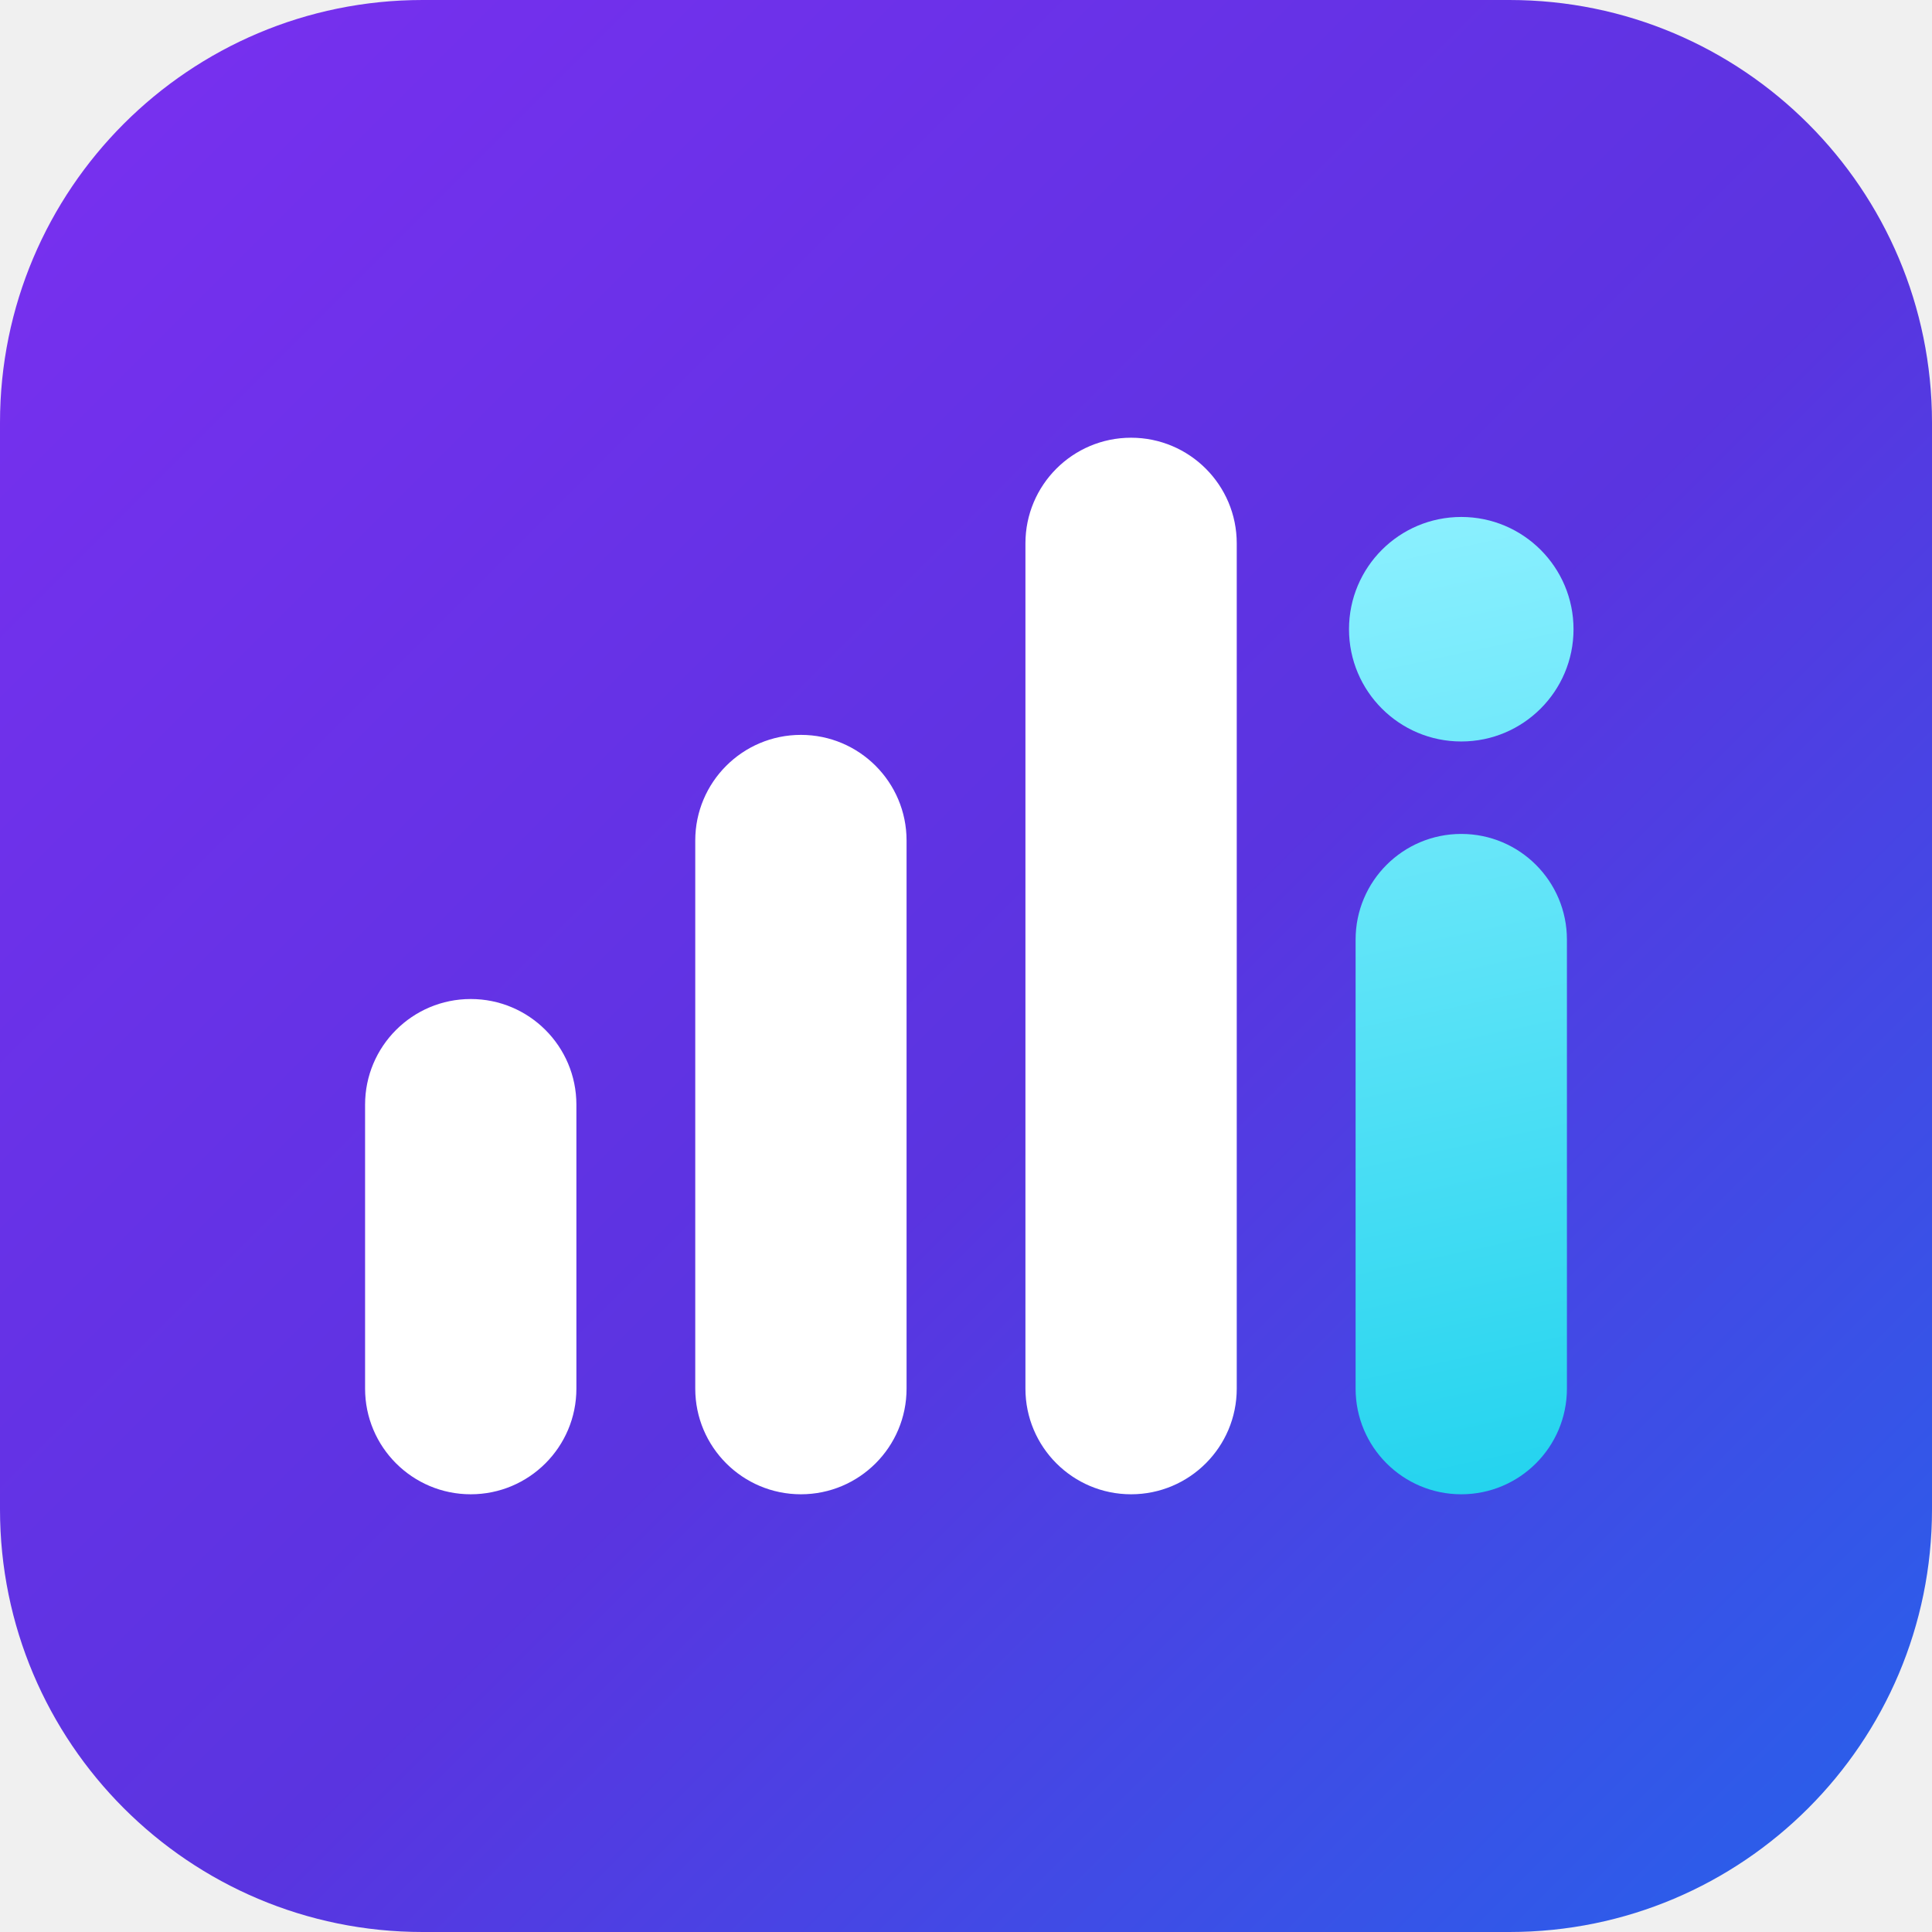
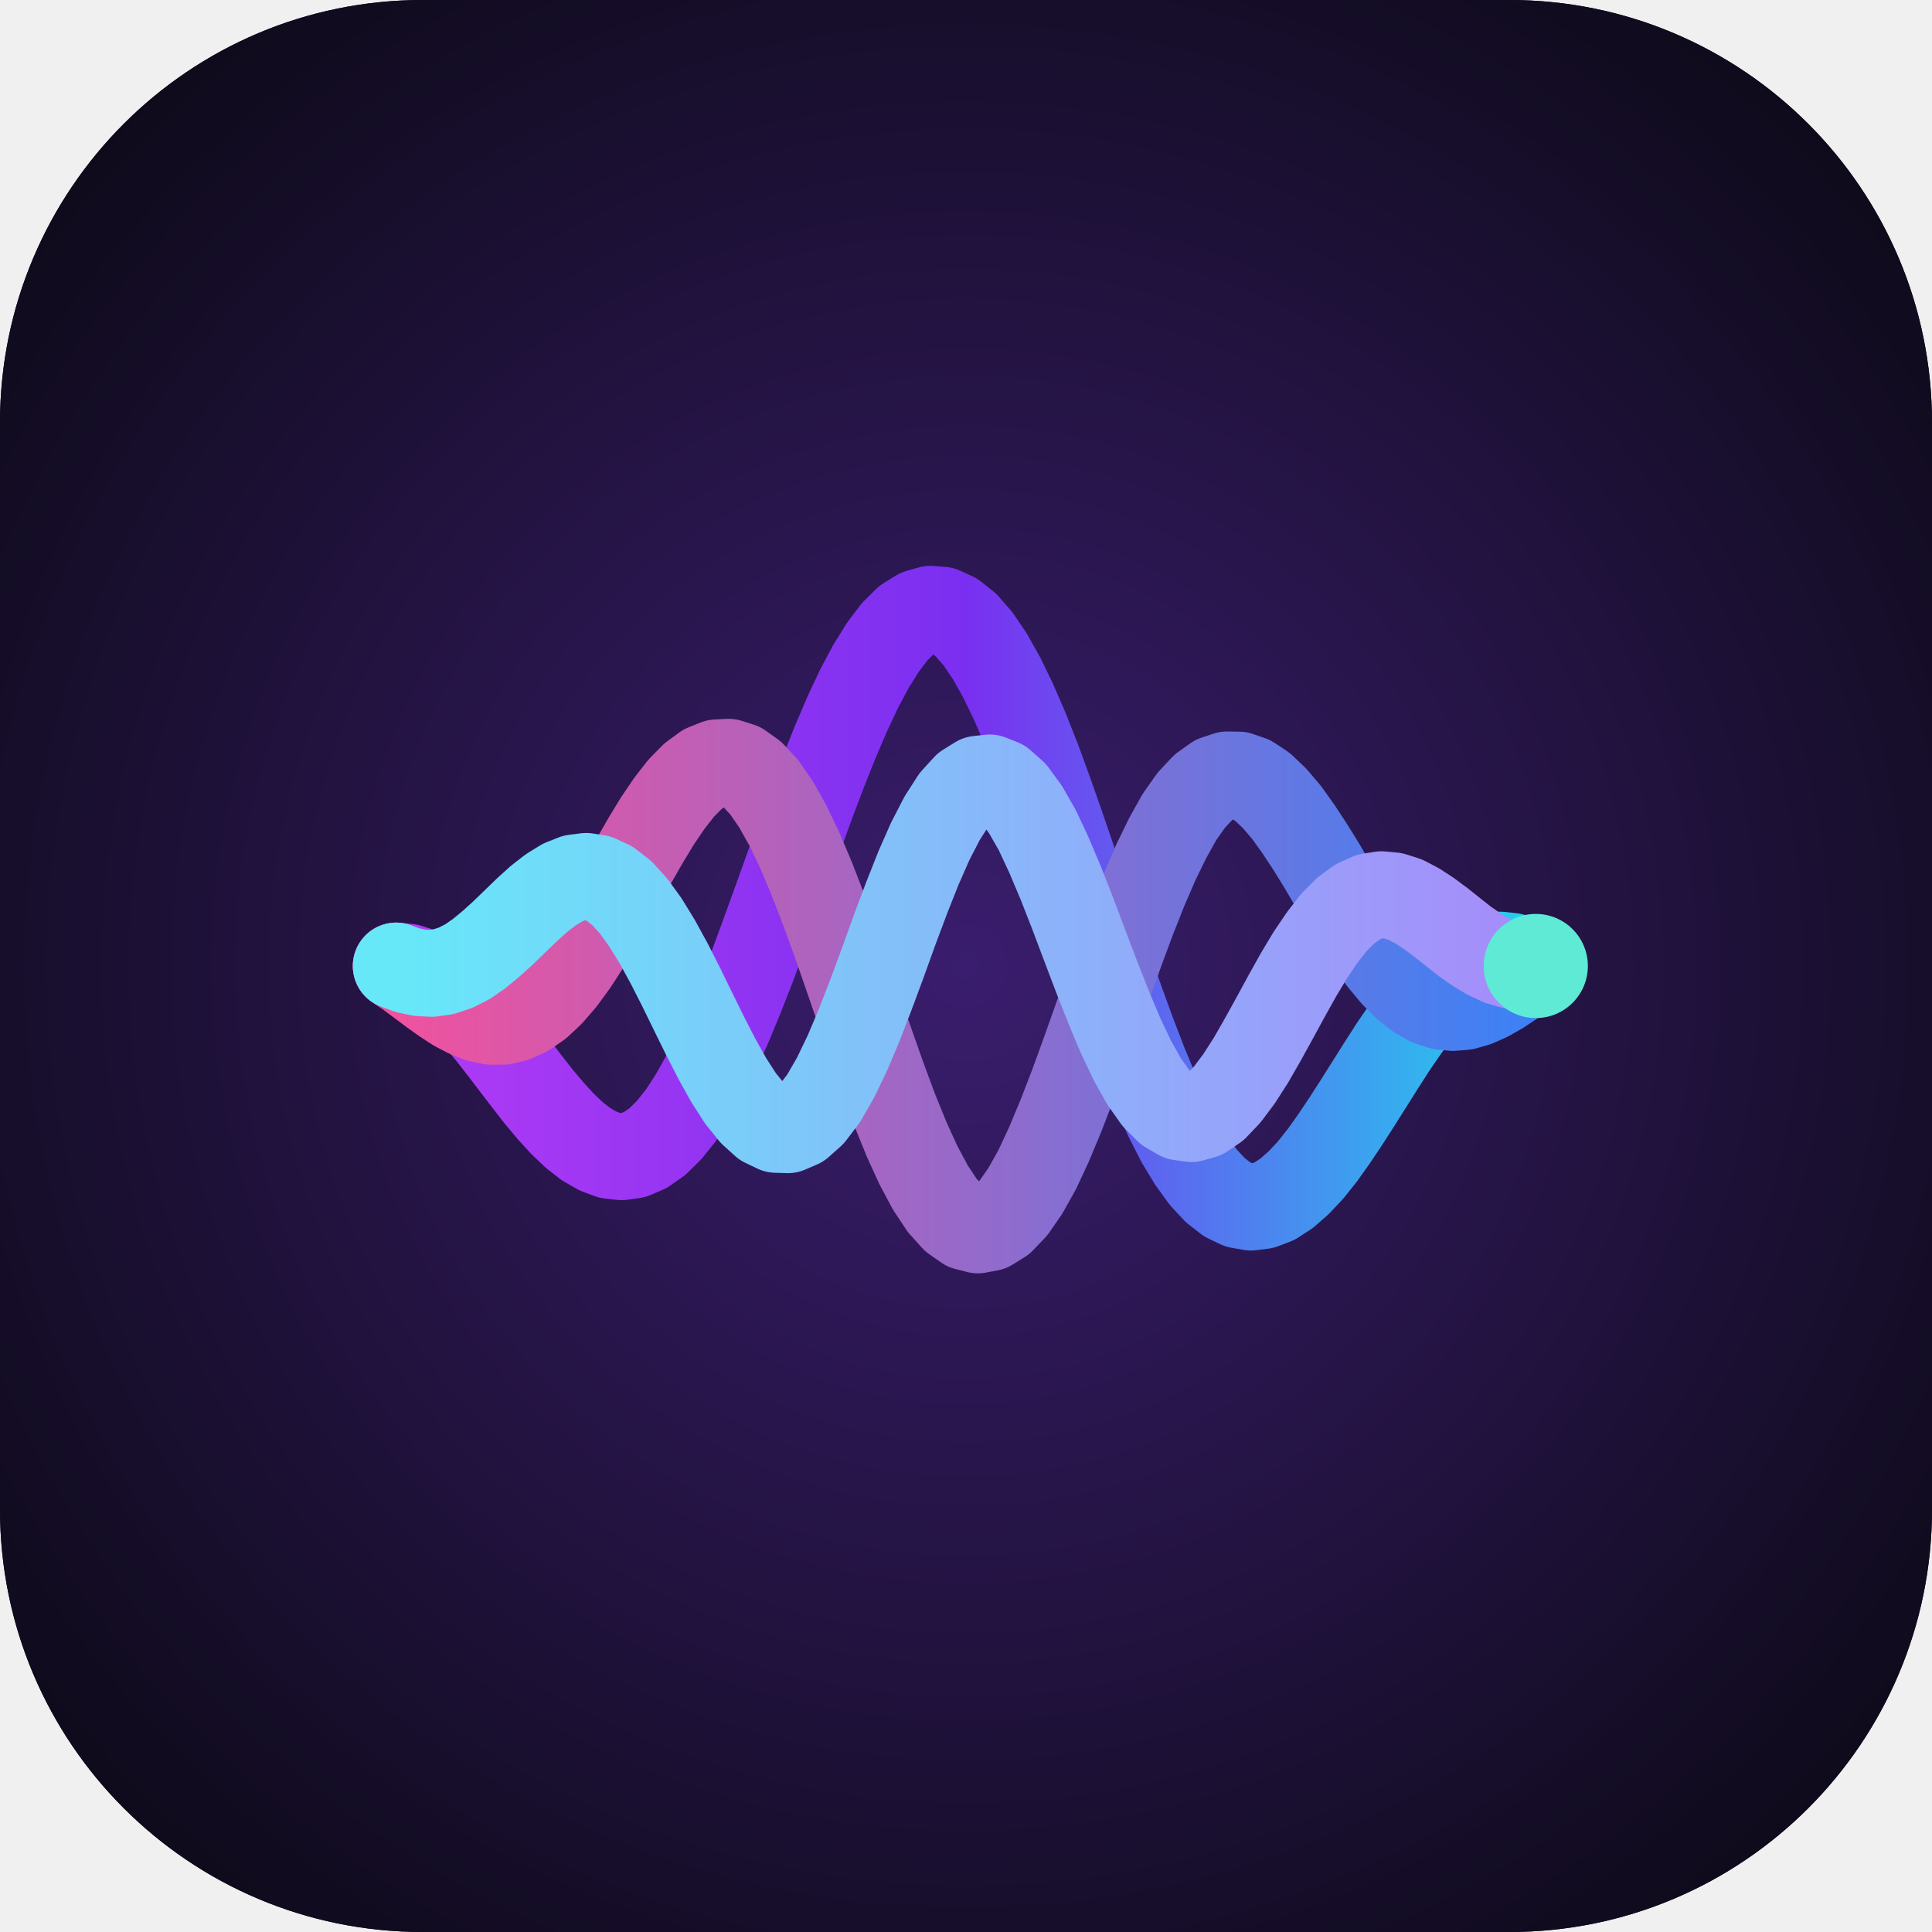
<svg xmlns="http://www.w3.org/2000/svg" width="1024" height="1024" viewBox="0 0 1024 1024" role="img" aria-label="Cadence app icon">
  <defs>
-     <linearGradient id="cadBg" x1="0" y1="0" x2="1024" y2="1024" gradientUnits="userSpaceOnUse">
-       <stop offset="0" stop-color="#7A2FF0" />
-       <stop offset="0.55" stop-color="#5A34E0" />
-       <stop offset="1" stop-color="#2563EB" />
-     </linearGradient>
-     <linearGradient id="cadResolveIcon" x1="374" y1="120" x2="438" y2="416" gradientUnits="userSpaceOnUse">
-       <stop offset="0" stop-color="#8CF0FF" />
+     <radialGradient id="glow" cx="0.5" cy="0.5" r="0.62">
+       <stop offset="0" stop-color="#3A1D6E" />
+       <stop offset="1" stop-color="#0E0A1A" />
+     </radialGradient>
+     <linearGradient id="iw1" x1="210" y1="0" x2="814" y2="0" gradientUnits="userSpaceOnUse">
+       <stop offset="0" stop-color="#B23BF5" />
+       <stop offset="0.5" stop-color="#7A2FF0" />
      <stop offset="1" stop-color="#22D3EE" />
    </linearGradient>
+     <linearGradient id="iw2" x1="210" y1="0" x2="814" y2="0" gradientUnits="userSpaceOnUse">
+       <stop offset="0" stop-color="#F0529E" />
+       <stop offset="1" stop-color="#3B82F6" />
+     </linearGradient>
+     <linearGradient id="iw3" x1="210" y1="0" x2="814" y2="0" gradientUnits="userSpaceOnUse">
+       <stop offset="0" stop-color="#67E8F9" />
+       <stop offset="1" stop-color="#A78BFA" />
+     </linearGradient>
  </defs>
-   <rect width="1024" height="1024" rx="224" fill="url(#cadBg)" />
-   <g transform="translate(64,64) scale(1.75)">
-     <g fill="#FFFFFF">
-       <rect x="74" y="266" width="64" height="150" rx="32" />
-       <rect x="174" y="186" width="64" height="230" rx="32" />
-       <rect x="274" y="96" width="64" height="320" rx="32" />
-     </g>
-     <g fill="url(#cadResolveIcon)">
-       <rect x="374" y="216" width="64" height="200" rx="32" />
-       <circle cx="406" cy="154" r="34" />
-     </g>
-   </g>
+   <rect width="1024" height="1024" rx="224" fill="#0E0A1A" />
+   <rect width="1024" height="1024" rx="224" fill="url(#glow)" />
+   <path d="M 210.0 512.0 L 216.3 512.6 L 222.6 514.6 L 228.9 517.8 L 235.2 522.1 L 241.5 527.5 L 247.8 533.8 L 254.0 540.9 L 260.3 548.5 L 266.6 556.6 L 272.9 564.9 L 279.2 573.1 L 285.5 581.2 L 291.8 588.7 L 298.1 595.6 L 304.4 601.6 L 310.7 606.5 L 317.0 610.1 L 323.2 612.4 L 329.5 613.1 L 335.8 612.2 L 342.1 609.5 L 348.4 605.1 L 354.7 598.9 L 361.0 591.0 L 367.3 581.3 L 373.6 570.1 L 379.9 557.4 L 386.2 543.3 L 392.5 528.1 L 398.8 512.0 L 405.0 495.1 L 411.3 477.8 L 417.6 460.2 L 423.9 442.7 L 430.2 425.5 L 436.5 408.8 L 442.8 393.0 L 449.1 378.3 L 455.4 364.9 L 461.7 353.1 L 468.0 343.0 L 474.2 334.8 L 480.5 328.6 L 486.8 324.7 L 493.1 322.9 L 499.4 323.4 L 505.7 326.3 L 512.0 331.3 L 518.3 338.5 L 524.6 347.8 L 530.9 359.0 L 537.2 372.0 L 543.5 386.6 L 549.8 402.5 L 556.0 419.5 L 562.3 437.4 L 568.6 455.8 L 574.9 474.6 L 581.2 493.4 L 587.5 512.0 L 593.8 530.1 L 600.1 547.4 L 606.4 563.8 L 612.7 578.9 L 619.0 592.7 L 625.2 604.9 L 631.5 615.3 L 637.8 624.0 L 644.1 630.8 L 650.4 635.7 L 656.7 638.7 L 663.0 639.8 L 669.3 639.0 L 675.6 636.6 L 681.9 632.5 L 688.2 627.0 L 694.5 620.3 L 700.8 612.4 L 707.0 603.7 L 713.3 594.3 L 719.6 584.5 L 725.9 574.5 L 732.2 564.5 L 738.5 554.7 L 744.8 545.5 L 751.1 536.8 L 757.4 529.0 L 763.7 522.2 L 770.0 516.5 L 776.2 512.0 L 782.5 508.8 L 788.8 506.8 L 795.1 506.2 L 801.4 506.9 L 807.7 508.9 L 814.0 512.0" fill="none" stroke="url(#iw1)" stroke-width="46" stroke-linecap="round" stroke-linejoin="round" />
+   <path d="M 210.0 512.0 L 216.3 516.3 L 222.6 521.0 L 228.9 525.7 L 235.2 530.2 L 241.5 534.3 L 247.8 537.6 L 254.0 540.0 L 260.3 541.3 L 266.6 541.3 L 272.9 539.8 L 279.2 536.9 L 285.5 532.5 L 291.8 526.6 L 298.1 519.3 L 304.4 510.7 L 310.7 501.0 L 317.0 490.5 L 323.2 479.4 L 329.5 468.0 L 335.8 456.6 L 342.1 445.6 L 348.4 435.2 L 354.7 425.9 L 361.0 417.8 L 367.3 411.4 L 373.6 406.8 L 379.9 404.3 L 386.2 404.0 L 392.5 406.0 L 398.8 410.5 L 405.0 417.2 L 411.3 426.3 L 417.6 437.5 L 423.9 450.7 L 430.2 465.6 L 436.5 481.9 L 442.8 499.2 L 449.1 517.3 L 455.4 535.6 L 461.7 553.8 L 468.0 571.6 L 474.2 588.3 L 480.5 603.8 L 486.8 617.6 L 493.1 629.4 L 499.4 638.9 L 505.7 645.9 L 512.0 650.3 L 518.3 651.9 L 524.6 650.7 L 530.9 646.8 L 537.2 640.2 L 543.5 631.1 L 549.8 619.8 L 556.0 606.5 L 562.3 591.4 L 568.6 575.1 L 574.9 557.8 L 581.2 540.0 L 587.5 522.1 L 593.8 504.4 L 600.1 487.4 L 606.4 471.5 L 612.7 456.9 L 619.0 444.0 L 625.2 432.9 L 631.5 424.0 L 637.8 417.3 L 644.1 412.8 L 650.4 410.7 L 656.7 410.8 L 663.0 413.0 L 669.3 417.2 L 675.6 423.2 L 681.9 430.6 L 688.2 439.4 L 694.5 449.0 L 700.8 459.2 L 707.0 469.8 L 713.3 480.2 L 719.6 490.4 L 725.9 499.9 L 732.2 508.6 L 738.5 516.2 L 744.8 522.6 L 751.1 527.6 L 757.4 531.2 L 763.7 533.3 L 770.0 534.0 L 776.2 533.5 L 782.5 531.7 L 788.8 528.9 L 795.1 525.3 L 801.4 521.1 L 807.7 516.6 L 814.0 512.0" fill="none" stroke="url(#iw2)" stroke-width="46" stroke-linecap="round" stroke-linejoin="round" />
+   <path d="M 210.0 512.0 L 216.3 514.3 L 222.6 515.6 L 228.9 515.9 L 235.2 515.0 L 241.5 512.9 L 247.8 509.7 L 254.0 505.4 L 260.3 500.2 L 266.6 494.5 L 272.9 488.4 L 279.2 482.3 L 285.5 476.6 L 291.8 471.7 L 298.1 467.8 L 304.4 465.3 L 310.7 464.5 L 317.0 465.5 L 323.2 468.4 L 329.5 473.3 L 335.8 480.2 L 342.1 488.9 L 348.4 499.2 L 354.7 510.7 L 361.0 523.1 L 367.3 536.0 L 373.6 548.8 L 379.9 561.1 L 386.2 572.4 L 392.5 582.2 L 398.8 590.0 L 405.0 595.6 L 411.3 598.6 L 417.6 598.8 L 423.9 596.1 L 430.2 590.5 L 436.5 582.2 L 442.8 571.3 L 449.1 558.2 L 455.4 543.3 L 461.7 527.0 L 468.0 510.0 L 474.2 492.8 L 480.5 476.0 L 486.8 460.1 L 493.1 445.8 L 499.4 433.6 L 505.7 423.8 L 512.0 416.9 L 518.3 413.0 L 524.6 412.3 L 530.9 414.8 L 537.2 420.4 L 543.5 429.0 L 549.8 440.0 L 556.0 453.3 L 562.3 468.2 L 568.6 484.3 L 574.9 501.0 L 581.2 517.6 L 587.5 533.6 L 593.8 548.6 L 600.1 561.9 L 606.4 573.2 L 612.7 582.1 L 619.0 588.4 L 625.2 592.0 L 631.5 592.9 L 637.8 591.1 L 644.1 586.8 L 650.4 580.2 L 656.7 571.8 L 663.0 562.0 L 669.3 551.0 L 675.6 539.6 L 681.9 528.0 L 688.2 516.7 L 694.5 506.2 L 700.8 496.9 L 707.0 488.9 L 713.3 482.6 L 719.6 478.0 L 725.9 475.2 L 732.2 474.2 L 738.5 474.8 L 744.8 476.8 L 751.1 480.1 L 757.4 484.2 L 763.7 488.9 L 770.0 493.9 L 776.2 498.8 L 782.5 503.2 L 788.8 507.0 L 795.1 509.9 L 801.4 511.7 L 807.7 512.5 L 814.0 512.0" fill="none" stroke="url(#iw3)" stroke-width="46" stroke-linecap="round" stroke-linejoin="round" />
+   <circle cx="814" cy="512" r="27.6" fill="#5EEAD4" />
</svg>
